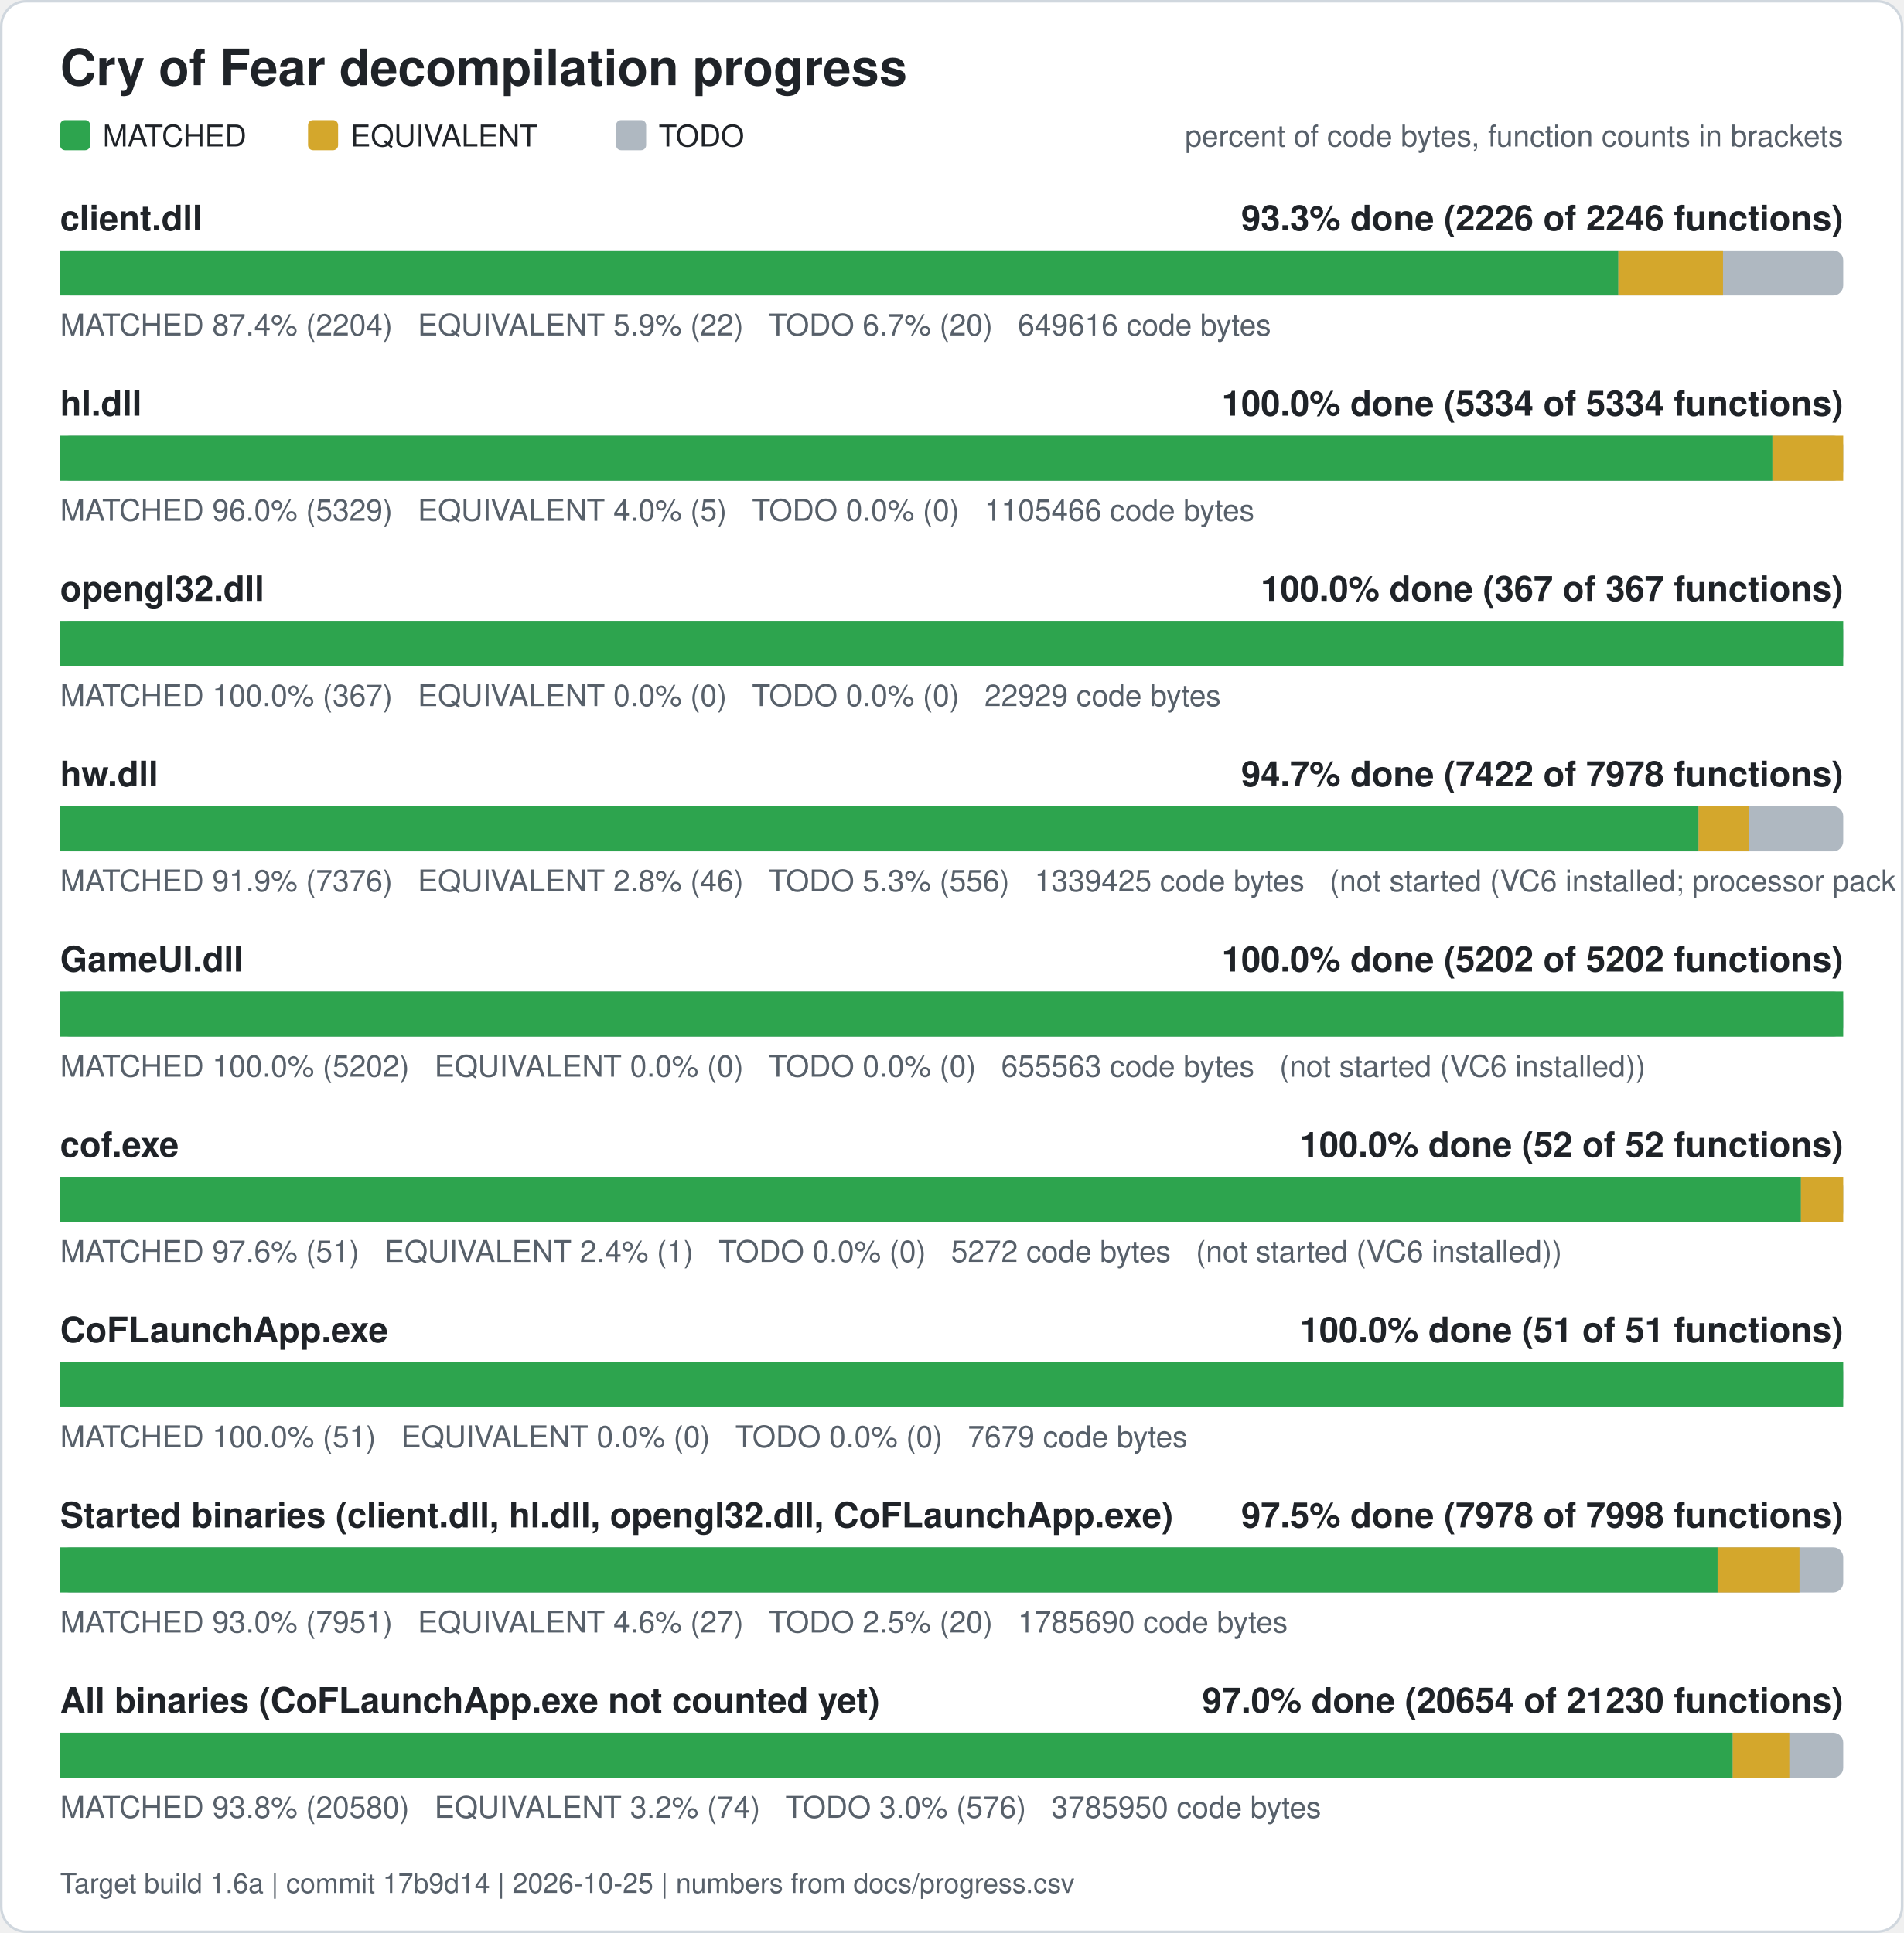
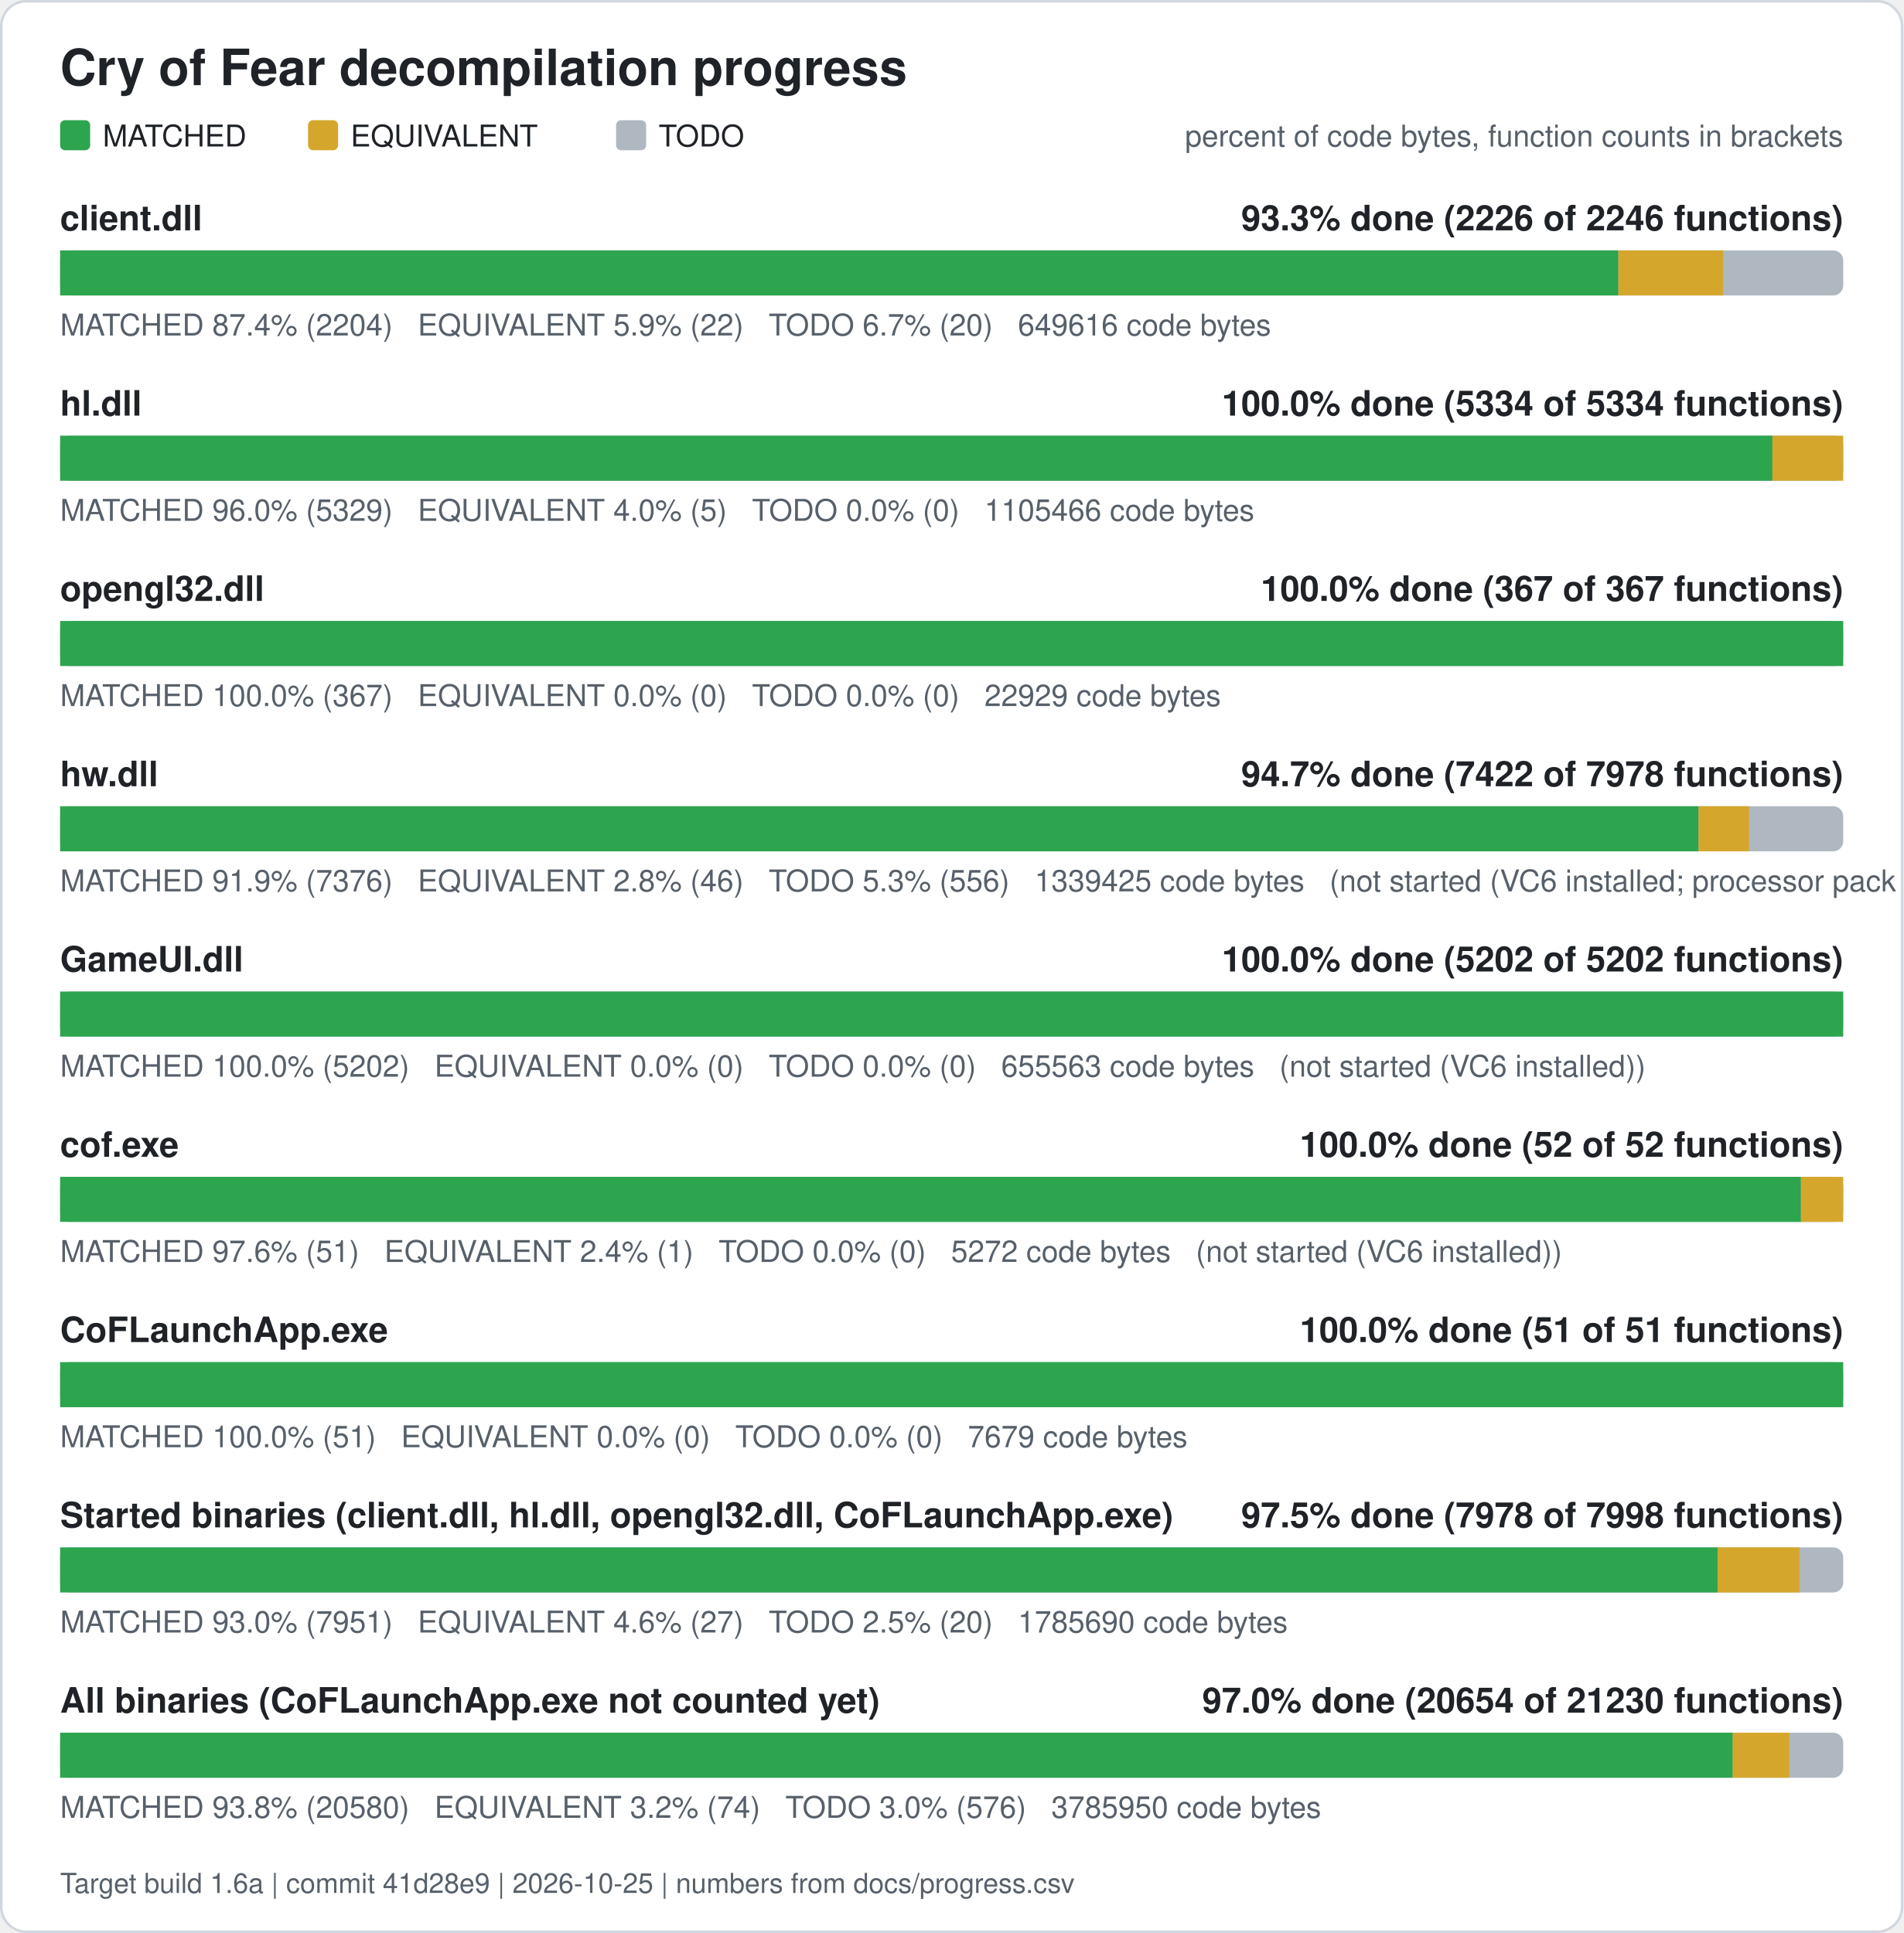
<svg xmlns="http://www.w3.org/2000/svg" width="760" height="772" viewBox="0 0 760 772" role="img" aria-label="Cry of Fear decompilation progress">
  <rect x="0.5" y="0.5" width="759" height="771" rx="10" fill="#ffffff" stroke="#d0d7de" />
  <text x="24" y="34" font-family="Segoe UI, Helvetica, Arial, sans-serif" font-size="20" font-weight="600" fill="#1f2328">Cry of Fear decompilation progress</text>
  <rect x="24" y="48" width="12" height="12" rx="2" fill="#2da44e" />
  <text x="41" y="58.5" font-family="Segoe UI, Helvetica, Arial, sans-serif" font-size="12" fill="#1f2328">MATCHED</text>
  <rect x="123" y="48" width="12" height="12" rx="2" fill="#d4a72c" />
  <text x="140" y="58.5" font-family="Segoe UI, Helvetica, Arial, sans-serif" font-size="12" fill="#1f2328">EQUIVALENT</text>
  <rect x="246" y="48" width="12" height="12" rx="2" fill="#afb8c1" />
  <text x="263" y="58.5" font-family="Segoe UI, Helvetica, Arial, sans-serif" font-size="12" fill="#1f2328">TODO</text>
  <text x="736" y="58.5" font-family="Segoe UI, Helvetica, Arial, sans-serif" font-size="12" fill="#57606a" text-anchor="end">percent of code bytes, function counts in brackets</text>
  <text x="24" y="92" font-family="Segoe UI, Helvetica, Arial, sans-serif" font-size="14" font-weight="600" fill="#1f2328">client.dll</text>
  <text x="736" y="92" font-family="Segoe UI, Helvetica, Arial, sans-serif" font-size="14" font-weight="600" fill="#1f2328" text-anchor="end">93.3% done (2226 of 2246 functions)</text>
  <rect x="24" y="100" width="712" height="18" rx="4" fill="#afb8c1" />
  <rect x="24.00" y="100" width="622.21" height="18" fill="#2da44e" />
  <rect x="646.21" y="100" width="41.78" height="18" fill="#d4a72c" />
  <text x="24" y="134" font-family="Segoe UI, Helvetica, Arial, sans-serif" font-size="12" fill="#57606a" xml:space="preserve">MATCHED 87.4% (2204)   EQUIVALENT 5.9% (22)   TODO 6.7% (20)   649616 code bytes</text>
  <text x="24" y="166" font-family="Segoe UI, Helvetica, Arial, sans-serif" font-size="14" font-weight="600" fill="#1f2328">hl.dll</text>
  <text x="736" y="166" font-family="Segoe UI, Helvetica, Arial, sans-serif" font-size="14" font-weight="600" fill="#1f2328" text-anchor="end">100.0% done (5334 of 5334 functions)</text>
  <rect x="24" y="174" width="712" height="18" rx="4" fill="#afb8c1" />
  <rect x="24.00" y="174" width="683.73" height="18" fill="#2da44e" />
  <rect x="707.73" y="174" width="28.27" height="18" fill="#d4a72c" />
  <text x="24" y="208" font-family="Segoe UI, Helvetica, Arial, sans-serif" font-size="12" fill="#57606a" xml:space="preserve">MATCHED 96.0% (5329)   EQUIVALENT 4.0% (5)   TODO 0.0% (0)   1105466 code bytes</text>
  <text x="24" y="240" font-family="Segoe UI, Helvetica, Arial, sans-serif" font-size="14" font-weight="600" fill="#1f2328">opengl32.dll</text>
  <text x="736" y="240" font-family="Segoe UI, Helvetica, Arial, sans-serif" font-size="14" font-weight="600" fill="#1f2328" text-anchor="end">100.0% done (367 of 367 functions)</text>
  <rect x="24" y="248" width="712" height="18" rx="4" fill="#afb8c1" />
  <rect x="24.00" y="248" width="712.00" height="18" fill="#2da44e" />
  <text x="24" y="282" font-family="Segoe UI, Helvetica, Arial, sans-serif" font-size="12" fill="#57606a" xml:space="preserve">MATCHED 100.0% (367)   EQUIVALENT 0.0% (0)   TODO 0.0% (0)   22929 code bytes</text>
  <text x="24" y="314" font-family="Segoe UI, Helvetica, Arial, sans-serif" font-size="14" font-weight="600" fill="#1f2328">hw.dll</text>
  <text x="736" y="314" font-family="Segoe UI, Helvetica, Arial, sans-serif" font-size="14" font-weight="600" fill="#1f2328" text-anchor="end">94.7% done (7422 of 7978 functions)</text>
  <rect x="24" y="322" width="712" height="18" rx="4" fill="#afb8c1" />
  <rect x="24.00" y="322" width="654.24" height="18" fill="#2da44e" />
  <rect x="678.24" y="322" width="20.18" height="18" fill="#d4a72c" />
  <text x="24" y="356" font-family="Segoe UI, Helvetica, Arial, sans-serif" font-size="12" fill="#57606a" xml:space="preserve">MATCHED 91.9% (7376)   EQUIVALENT 2.8% (46)   TODO 5.3% (556)   1339425 code bytes   (not started (VC6 installed; processor pack and VS 2005 objects need those compilers))</text>
  <text x="24" y="388" font-family="Segoe UI, Helvetica, Arial, sans-serif" font-size="14" font-weight="600" fill="#1f2328">GameUI.dll</text>
  <text x="736" y="388" font-family="Segoe UI, Helvetica, Arial, sans-serif" font-size="14" font-weight="600" fill="#1f2328" text-anchor="end">100.0% done (5202 of 5202 functions)</text>
  <rect x="24" y="396" width="712" height="18" rx="4" fill="#afb8c1" />
  <rect x="24.00" y="396" width="712.00" height="18" fill="#2da44e" />
  <text x="24" y="430" font-family="Segoe UI, Helvetica, Arial, sans-serif" font-size="12" fill="#57606a" xml:space="preserve">MATCHED 100.0% (5202)   EQUIVALENT 0.0% (0)   TODO 0.0% (0)   655563 code bytes   (not started (VC6 installed))</text>
  <text x="24" y="462" font-family="Segoe UI, Helvetica, Arial, sans-serif" font-size="14" font-weight="600" fill="#1f2328">cof.exe</text>
  <text x="736" y="462" font-family="Segoe UI, Helvetica, Arial, sans-serif" font-size="14" font-weight="600" fill="#1f2328" text-anchor="end">100.0% done (52 of 52 functions)</text>
  <rect x="24" y="470" width="712" height="18" rx="4" fill="#afb8c1" />
  <rect x="24.00" y="470" width="695.12" height="18" fill="#2da44e" />
  <rect x="719.12" y="470" width="16.88" height="18" fill="#d4a72c" />
  <text x="24" y="504" font-family="Segoe UI, Helvetica, Arial, sans-serif" font-size="12" fill="#57606a" xml:space="preserve">MATCHED 97.6% (51)   EQUIVALENT 2.4% (1)   TODO 0.0% (0)   5272 code bytes   (not started (VC6 installed))</text>
  <text x="24" y="536" font-family="Segoe UI, Helvetica, Arial, sans-serif" font-size="14" font-weight="600" fill="#1f2328">CoFLaunchApp.exe</text>
  <text x="736" y="536" font-family="Segoe UI, Helvetica, Arial, sans-serif" font-size="14" font-weight="600" fill="#1f2328" text-anchor="end">100.0% done (51 of 51 functions)</text>
  <rect x="24" y="544" width="712" height="18" rx="4" fill="#afb8c1" />
  <rect x="24.00" y="544" width="712.00" height="18" fill="#2da44e" />
  <text x="24" y="578" font-family="Segoe UI, Helvetica, Arial, sans-serif" font-size="12" fill="#57606a" xml:space="preserve">MATCHED 100.0% (51)   EQUIVALENT 0.0% (0)   TODO 0.0% (0)   7679 code bytes</text>
  <text x="24" y="610" font-family="Segoe UI, Helvetica, Arial, sans-serif" font-size="14" font-weight="600" fill="#1f2328">Started binaries (client.dll, hl.dll, opengl32.dll, CoFLaunchApp.exe)</text>
  <text x="736" y="610" font-family="Segoe UI, Helvetica, Arial, sans-serif" font-size="14" font-weight="600" fill="#1f2328" text-anchor="end">97.5% done (7978 of 7998 functions)</text>
  <rect x="24" y="618" width="712" height="18" rx="4" fill="#afb8c1" />
  <rect x="24.00" y="618" width="661.83" height="18" fill="#2da44e" />
  <rect x="685.83" y="618" width="32.70" height="18" fill="#d4a72c" />
  <text x="24" y="652" font-family="Segoe UI, Helvetica, Arial, sans-serif" font-size="12" fill="#57606a" xml:space="preserve">MATCHED 93.0% (7951)   EQUIVALENT 4.6% (27)   TODO 2.5% (20)   1785690 code bytes</text>
  <text x="24" y="684" font-family="Segoe UI, Helvetica, Arial, sans-serif" font-size="14" font-weight="600" fill="#1f2328">All binaries (CoFLaunchApp.exe not counted yet)</text>
  <text x="736" y="684" font-family="Segoe UI, Helvetica, Arial, sans-serif" font-size="14" font-weight="600" fill="#1f2328" text-anchor="end">97.0% done (20654 of 21230 functions)</text>
  <rect x="24" y="692" width="712" height="18" rx="4" fill="#afb8c1" />
  <rect x="24.00" y="692" width="667.88" height="18" fill="#2da44e" />
  <rect x="691.88" y="692" width="22.59" height="18" fill="#d4a72c" />
  <text x="24" y="726" font-family="Segoe UI, Helvetica, Arial, sans-serif" font-size="12" fill="#57606a" xml:space="preserve">MATCHED 93.8% (20580)   EQUIVALENT 3.2% (74)   TODO 3.0% (576)   3785950 code bytes</text>
-   <text x="24" y="756" font-family="Segoe UI, Helvetica, Arial, sans-serif" font-size="11" fill="#57606a">Target build 1.6a | commit 17b9d14 | 2026-10-25 | numbers from docs/progress.csv</text>
+   <text x="24" y="756" font-family="Segoe UI, Helvetica, Arial, sans-serif" font-size="11" fill="#57606a">Target build 1.6a | commit 41d28e9 | 2026-10-25 | numbers from docs/progress.csv</text>
</svg>
